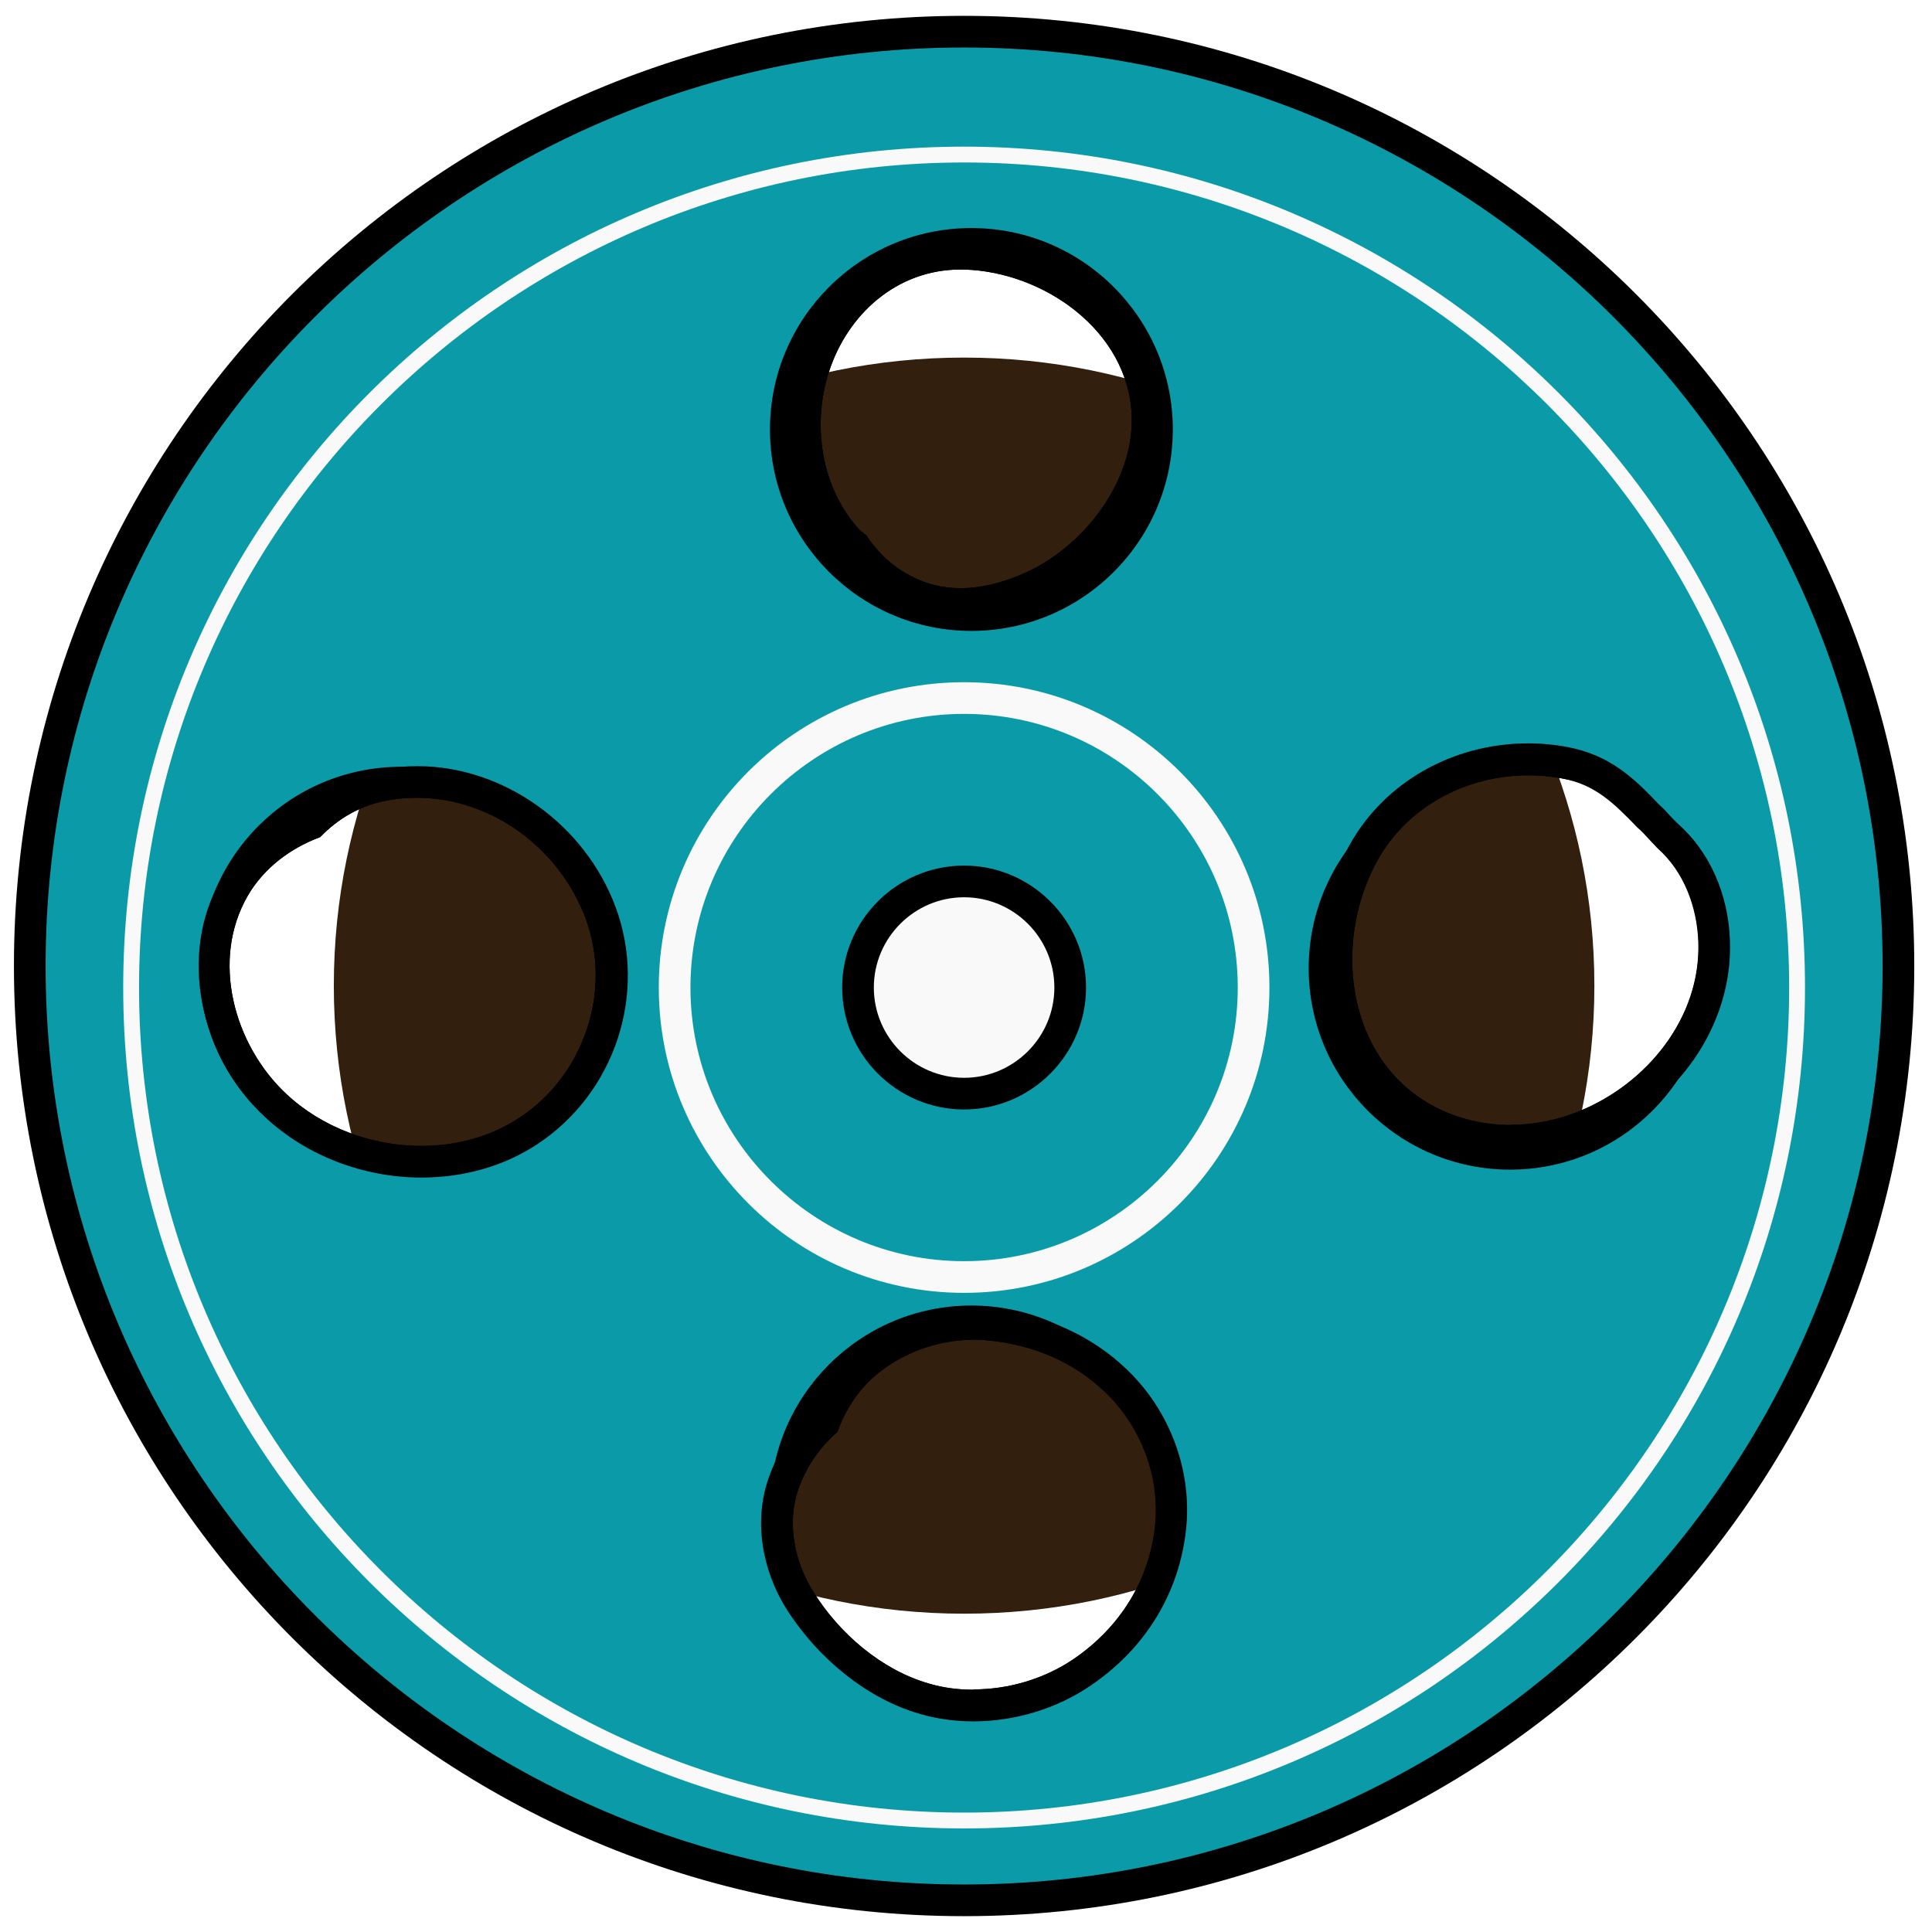
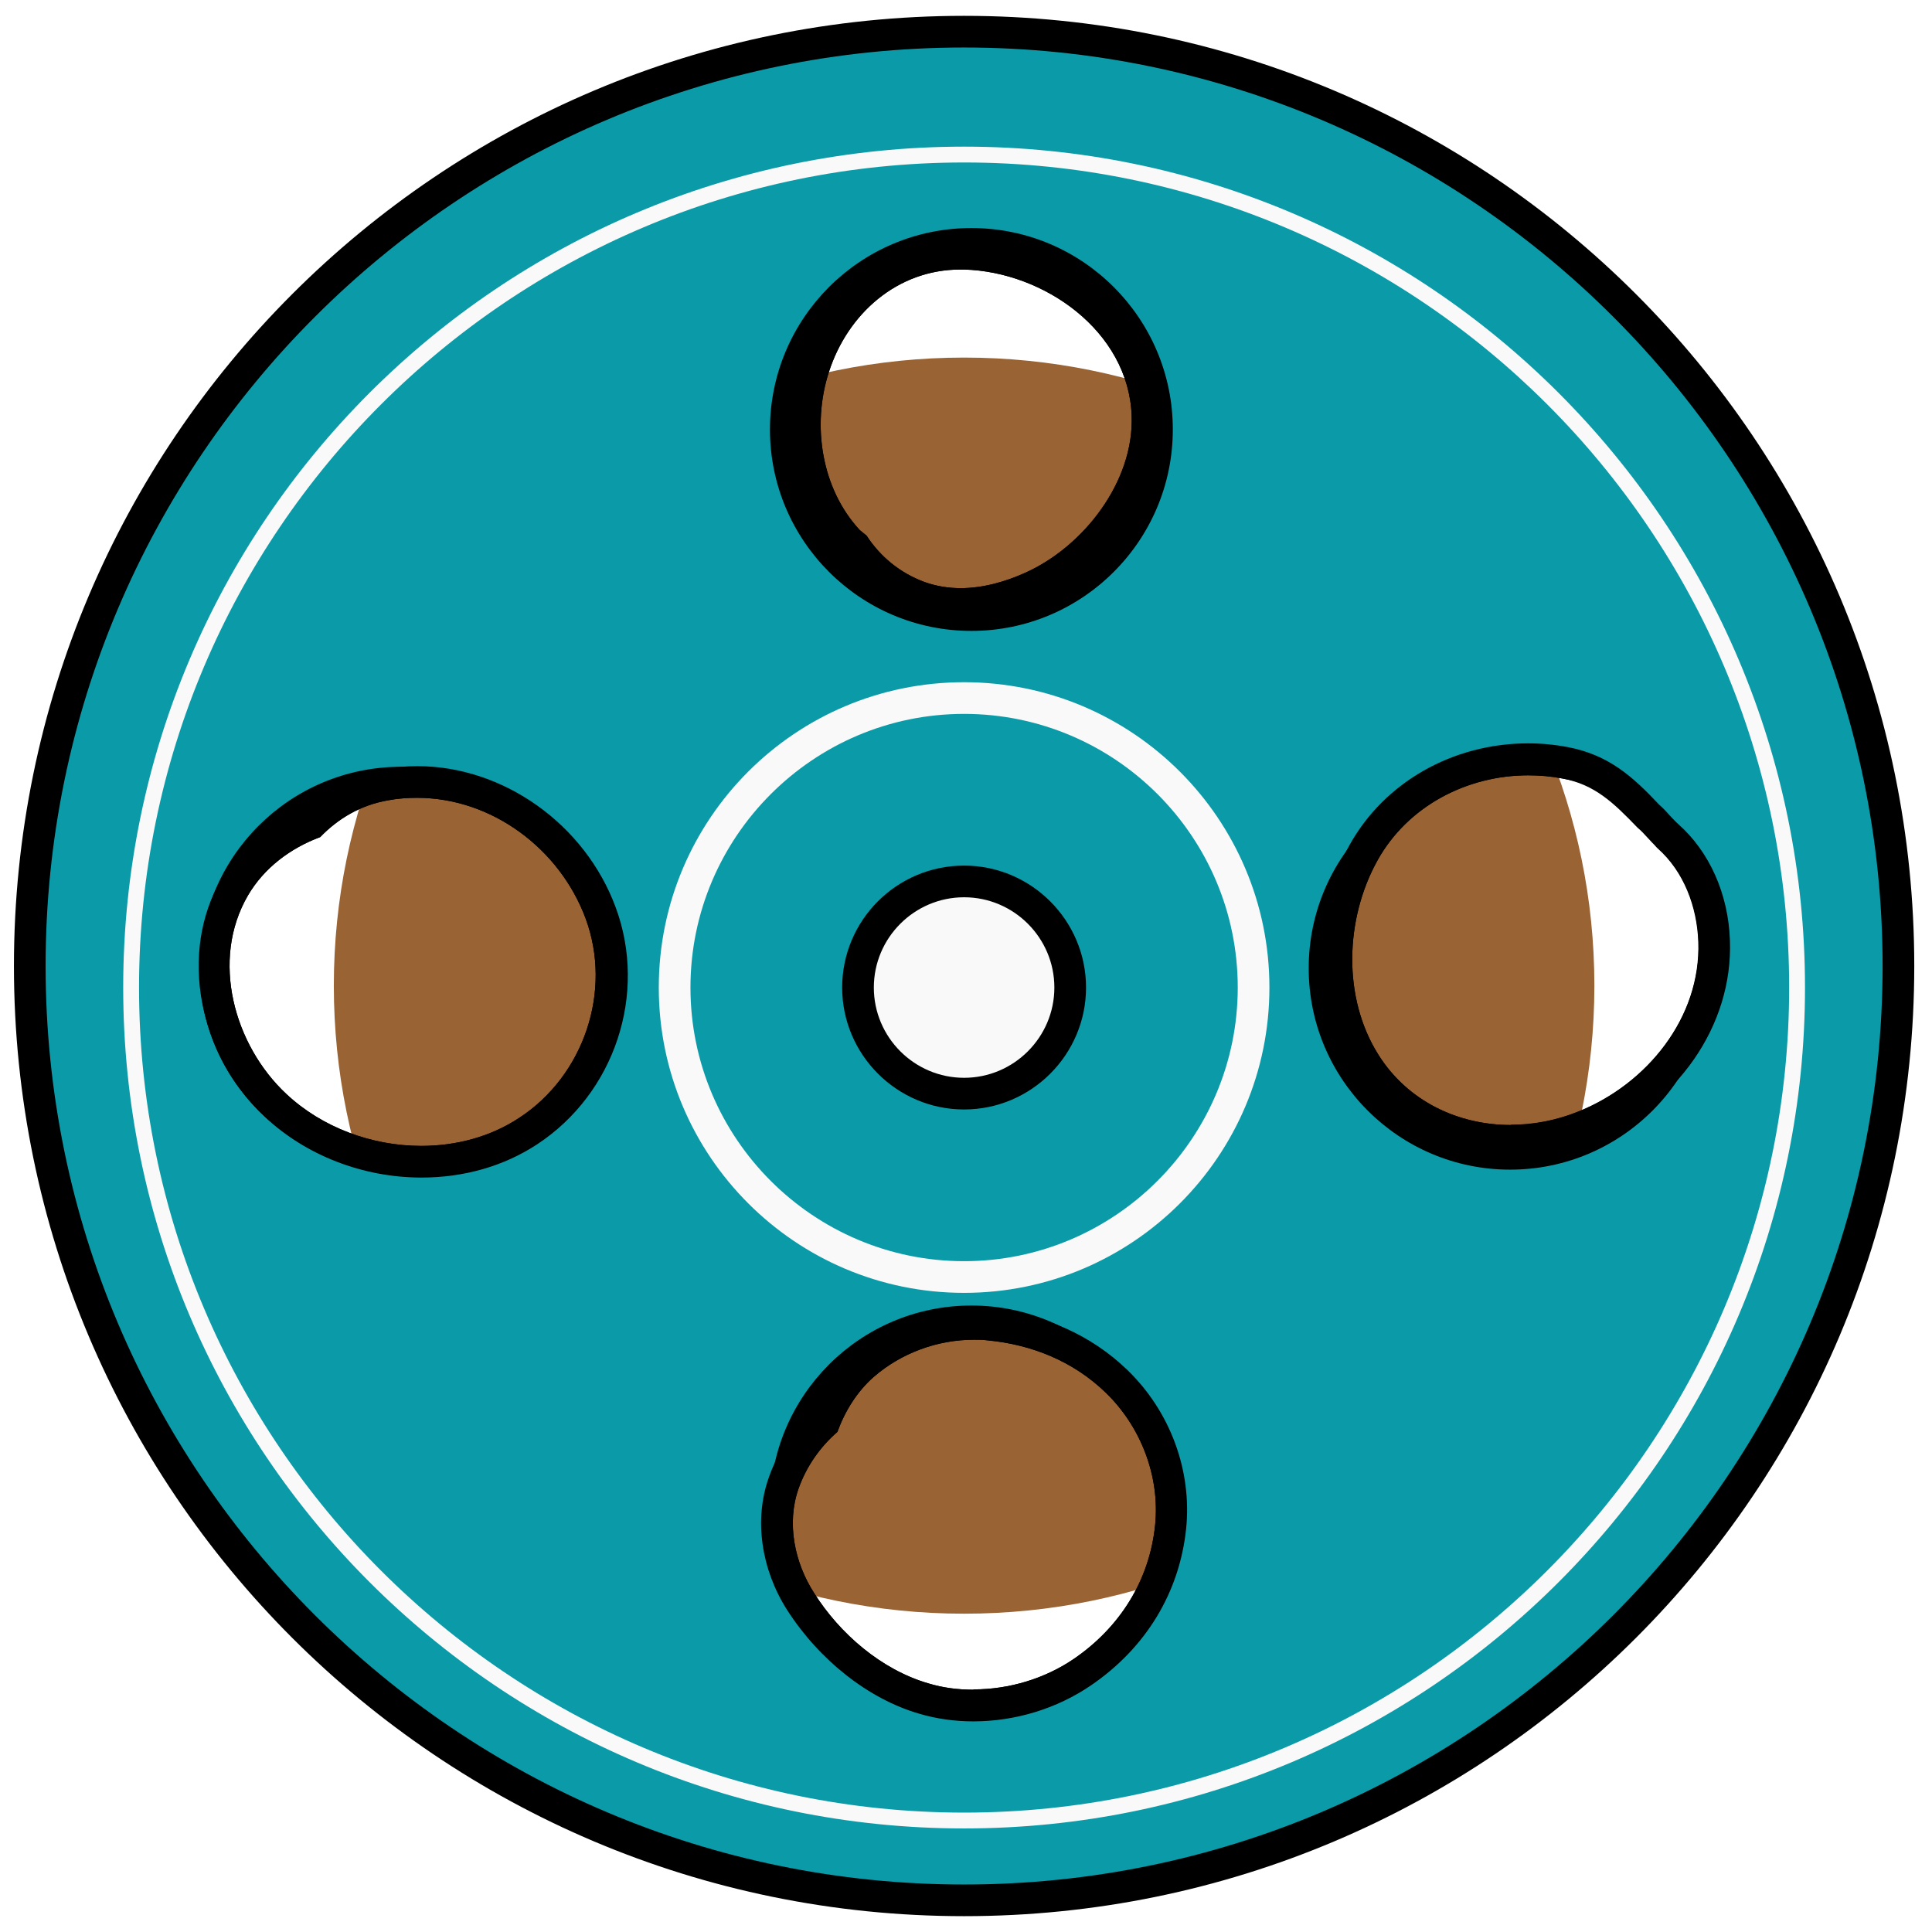
<svg xmlns="http://www.w3.org/2000/svg" viewBox="154 0 61 61">
  <defs>
    <style>
      .cls-2 {
        fill: #0b9ba8;
      }

      .cls-3 {
-         fill: #331f0e;
+         fill: #9a6334;
      }

      .cls-4 {
        fill: #f9f9f9;
      }
    </style>
  </defs>
  <g id="rollo-2" data-name="rollo">
    <ellipse class="cls-3" cx="184.44" cy="31.12" rx="19.9" ry="19.83" />
    <g>
      <path class="cls-2" d="M184.44,60c-16.27,0-29.5-13.23-29.5-29.5S168.17,1,184.44,1s29.5,13.23,29.5,29.5-13.23,29.5-29.5,29.5ZM180,44.92c-.59.55-1.02,1.2-1.27,1.93-.4,1.16-.2,2.55.54,3.71.95,1.49,2.41,2.64,3.9,3.07.5.14,1.02.22,1.56.22,1.22,0,2.44-.37,3.44-1.05,1.6-1.09,2.59-2.72,2.79-4.58.17-1.68-.46-3.4-1.71-4.6-1.06-1.02-2.45-1.64-4.03-1.78-.16-.01-.32-.02-.48-.02-1.28,0-2.56.48-3.5,1.3-.53.46-.96,1.09-1.24,1.81ZM163.84,26.01c-1.05.42-1.91,1.13-2.43,2.02-1.39,2.38-.37,5.32,1.3,6.89,1.2,1.12,2.88,1.77,4.6,1.77,1.24,0,2.41-.34,3.38-.97,2.25-1.48,3.21-4.37,2.28-6.88-.9-2.44-3.28-4.14-5.79-4.14-.34,0-.68.03-1.01.09-.88.16-1.67.57-2.33,1.23ZM202.25,23.98c-2.2,0-4.19,1.13-5.2,2.95-1.16,2.09-1.14,4.75.04,6.64.97,1.54,2.69,2.46,4.61,2.46.79,0,1.58-.15,2.32-.45,2.55-1.03,4.19-3.38,4.1-5.86-.05-1.33-.58-2.54-1.46-3.31-.1-.08-.18-.17-.26-.26-.12-.13-.24-.26-.39-.39-.74-.79-1.44-1.44-2.59-1.66-.38-.07-.78-.11-1.17-.11ZM184.32,8c-2.11,0-3.92,1.41-4.62,3.59-.63,1.95-.2,4.1,1.09,5.48.05.06.12.11.18.16.49.72,1.21,1.3,2.06,1.61.41.15.84.22,1.3.22.71,0,1.47-.18,2.26-.54,1.89-.85,3.74-2.99,3.65-5.44-.12-3.05-3.09-5.02-5.78-5.09h-.14Z" />
      <path d="M184.44,1.5c15.99,0,29,13.01,29,29s-13.01,29-29,29-29-13.01-29-29S168.45,1.5,184.44,1.5M180.62,17.6c.57.8,1.34,1.39,2.24,1.72.46.17.96.25,1.47.25.78,0,1.61-.2,2.47-.58,2.04-.92,4.05-3.24,3.94-5.91-.13-3.33-3.35-5.49-6.26-5.57h-.15c-2.33,0-4.33,1.54-5.1,3.94-.68,2.12-.21,4.46,1.2,5.98.06.06.12.12.19.18M201.7,36.52c.86,0,1.7-.16,2.51-.49,2.74-1.11,4.51-3.65,4.41-6.34-.05-1.47-.65-2.8-1.63-3.67-.08-.07-.15-.15-.22-.22-.11-.12-.23-.26-.39-.4-.83-.88-1.58-1.56-2.87-1.81-.42-.08-.84-.12-1.26-.12-2.38,0-4.54,1.23-5.64,3.21-1.24,2.24-1.22,5.11.06,7.14,1.06,1.69,2.94,2.69,5.03,2.69M163.56,25.58c-1.11.46-2.03,1.24-2.58,2.19-1.33,2.29-.74,5.51,1.39,7.5,1.29,1.21,3.09,1.91,4.94,1.91,1.34,0,2.6-.36,3.65-1.05,2.45-1.61,3.49-4.75,2.48-7.48-.97-2.63-3.55-4.46-6.26-4.46-.37,0-.74.03-1.1.1-.95.17-1.8.61-2.52,1.29M179.58,44.64c-.61.59-1.06,1.28-1.32,2.05-.45,1.3-.23,2.85.59,4.14,1.02,1.59,2.58,2.82,4.18,3.28.54.16,1.12.24,1.7.24,1.32,0,2.64-.4,3.72-1.14,1.73-1.18,2.79-2.93,3-4.94.19-1.83-.5-3.71-1.86-5.02-1.14-1.1-2.64-1.77-4.33-1.92-.17-.02-.35-.02-.52-.02-1.42,0-2.78.51-3.83,1.43-.56.49-1.02,1.15-1.33,1.9M184.44.5c-16.57,0-30,13.43-30,30s13.43,30,30,30,30-13.43,30-30S201.01.5,184.44.5h0ZM184.33,18.57c-.38,0-.76-.06-1.13-.19-.79-.29-1.41-.81-1.84-1.47-.07-.06-.14-.11-.21-.17-1.22-1.31-1.52-3.32-.98-4.99.59-1.84,2.16-3.24,4.15-3.24.04,0,.08,0,.12,0,2.52.07,5.19,1.94,5.29,4.61.08,2.08-1.51,4.13-3.35,4.96-.64.29-1.35.49-2.05.49h0ZM201.7,35.52c-1.65,0-3.25-.74-4.18-2.22-1.14-1.81-1.05-4.29-.03-6.13.96-1.73,2.84-2.69,4.76-2.69.36,0,.72.03,1.08.1,1.02.19,1.61.76,2.37,1.55.25.21.4.44.64.64.84.74,1.25,1.86,1.29,2.95.09,2.41-1.64,4.51-3.79,5.37-.69.28-1.42.42-2.13.42h0ZM167.3,36.18c-1.56,0-3.13-.58-4.26-1.64-1.65-1.54-2.4-4.23-1.21-6.27.51-.87,1.34-1.49,2.28-1.84.56-.58,1.27-1.01,2.14-1.16.31-.06.62-.08.92-.08,2.35,0,4.5,1.6,5.32,3.81.85,2.3-.06,4.96-2.09,6.29-.92.61-2.01.89-3.1.89h0ZM184.73,53.35c-.48,0-.96-.06-1.42-.2-1.48-.43-2.8-1.57-3.61-2.86-.61-.95-.87-2.19-.49-3.28.25-.71.68-1.32,1.23-1.8.24-.66.62-1.27,1.14-1.73.87-.76,2.02-1.18,3.17-1.18.14,0,.29,0,.43.02,1.39.13,2.71.66,3.73,1.65,1.11,1.07,1.72,2.65,1.56,4.19-.18,1.75-1.12,3.23-2.57,4.22-.91.62-2.04.96-3.15.96h0Z" />
    </g>
    <path class="cls-4" d="M184.44,22.54c4.77,0,8.64,3.88,8.64,8.64s-3.88,8.64-8.64,8.64-8.64-3.88-8.64-8.64,3.88-8.64,8.64-8.64M184.44,21.54c-5.33,0-9.64,4.32-9.64,9.64s4.32,9.64,9.64,9.64,9.64-4.32,9.64-9.64-4.32-9.64-9.64-9.64h0Z" />
    <g>
      <path d="M184.67,7.2c-3.51,0-6.36,2.85-6.36,6.36s2.85,6.36,6.36,6.36,6.36-2.85,6.36-6.36-2.85-6.36-6.36-6.36h0ZM184.33,18.57c-.38,0-.76-.06-1.13-.19-.79-.29-1.41-.81-1.84-1.47-.07-.06-.14-.11-.21-.17-1.22-1.31-1.52-3.32-.98-4.99.59-1.84,2.16-3.24,4.15-3.24.04,0,.08,0,.12,0,2.52.07,5.19,1.94,5.29,4.61.08,2.08-1.51,4.13-3.35,4.96-.64.29-1.35.49-2.05.49h0Z" />
      <path d="M184.67,41.22c-3.51,0-6.36,2.85-6.36,6.36s2.85,6.36,6.36,6.36,6.36-2.85,6.36-6.36-2.85-6.36-6.36-6.36h0ZM184.73,53.35c-.48,0-.96-.06-1.42-.2-1.48-.43-2.8-1.57-3.61-2.86-.61-.95-.87-2.19-.49-3.28.25-.71.68-1.32,1.23-1.8.24-.66.62-1.27,1.14-1.73.87-.76,2.02-1.18,3.17-1.18.14,0,.29,0,.43.02,1.39.13,2.71.66,3.73,1.65,1.11,1.07,1.72,2.65,1.56,4.19-.18,1.75-1.12,3.23-2.57,4.22-.91.62-2.04.96-3.15.96h0Z" />
      <path d="M201.68,24.21c-3.51,0-6.36,2.85-6.36,6.36s2.85,6.36,6.36,6.36,6.36-2.85,6.36-6.36-2.85-6.36-6.36-6.36h0ZM201.7,35.52c-1.65,0-3.25-.74-4.18-2.22-1.14-1.81-1.05-4.29-.03-6.13.96-1.73,2.84-2.69,4.76-2.69.36,0,.72.03,1.08.1,1.02.19,2.06.59,2.53,1.42.26.15.24.57.47.78.84.74,1.25,1.86,1.29,2.95.09,2.41-1.64,4.51-3.79,5.37-.69.28-1.42.42-2.13.42h0Z" />
      <path d="M166.66,24.21c-3.51,0-6.36,2.85-6.36,6.36s2.85,6.36,6.36,6.36,6.36-2.85,6.36-6.36-2.85-6.36-6.36-6.36h0ZM167.3,36.18c-1.56,0-3.13-.58-4.26-1.64-1.65-1.54-2.4-4.23-1.21-6.27.51-.87,1.34-1.49,2.28-1.84.56-.58,1.27-1.01,2.14-1.16.31-.06.62-.08.92-.08,2.35,0,4.5,1.6,5.32,3.81.85,2.3-.06,4.96-2.09,6.29-.92.61-2.01.89-3.1.89h0Z" />
    </g>
    <g>
      <circle class="cls-4" cx="184.44" cy="31.19" r="3.35" />
      <path d="M184.44,28.33c1.57,0,2.85,1.28,2.85,2.85s-1.28,2.85-2.85,2.85-2.85-1.28-2.85-2.85,1.28-2.85,2.85-2.85M184.44,27.33c-2.13,0-3.85,1.73-3.85,3.85s1.73,3.85,3.85,3.85,3.85-1.73,3.85-3.85-1.73-3.85-3.85-3.85h0Z" />
    </g>
  </g>
  <path class="cls-4" d="M184.44,5.13c14.37,0,26.05,11.69,26.05,26.05s-11.69,26.05-26.05,26.05-26.05-11.69-26.05-26.05,11.69-26.05,26.05-26.05M184.44,4.63c-14.67,0-26.55,11.89-26.55,26.55s11.89,26.55,26.55,26.55,26.55-11.89,26.55-26.55-11.89-26.55-26.55-26.55h0Z" />
</svg>
